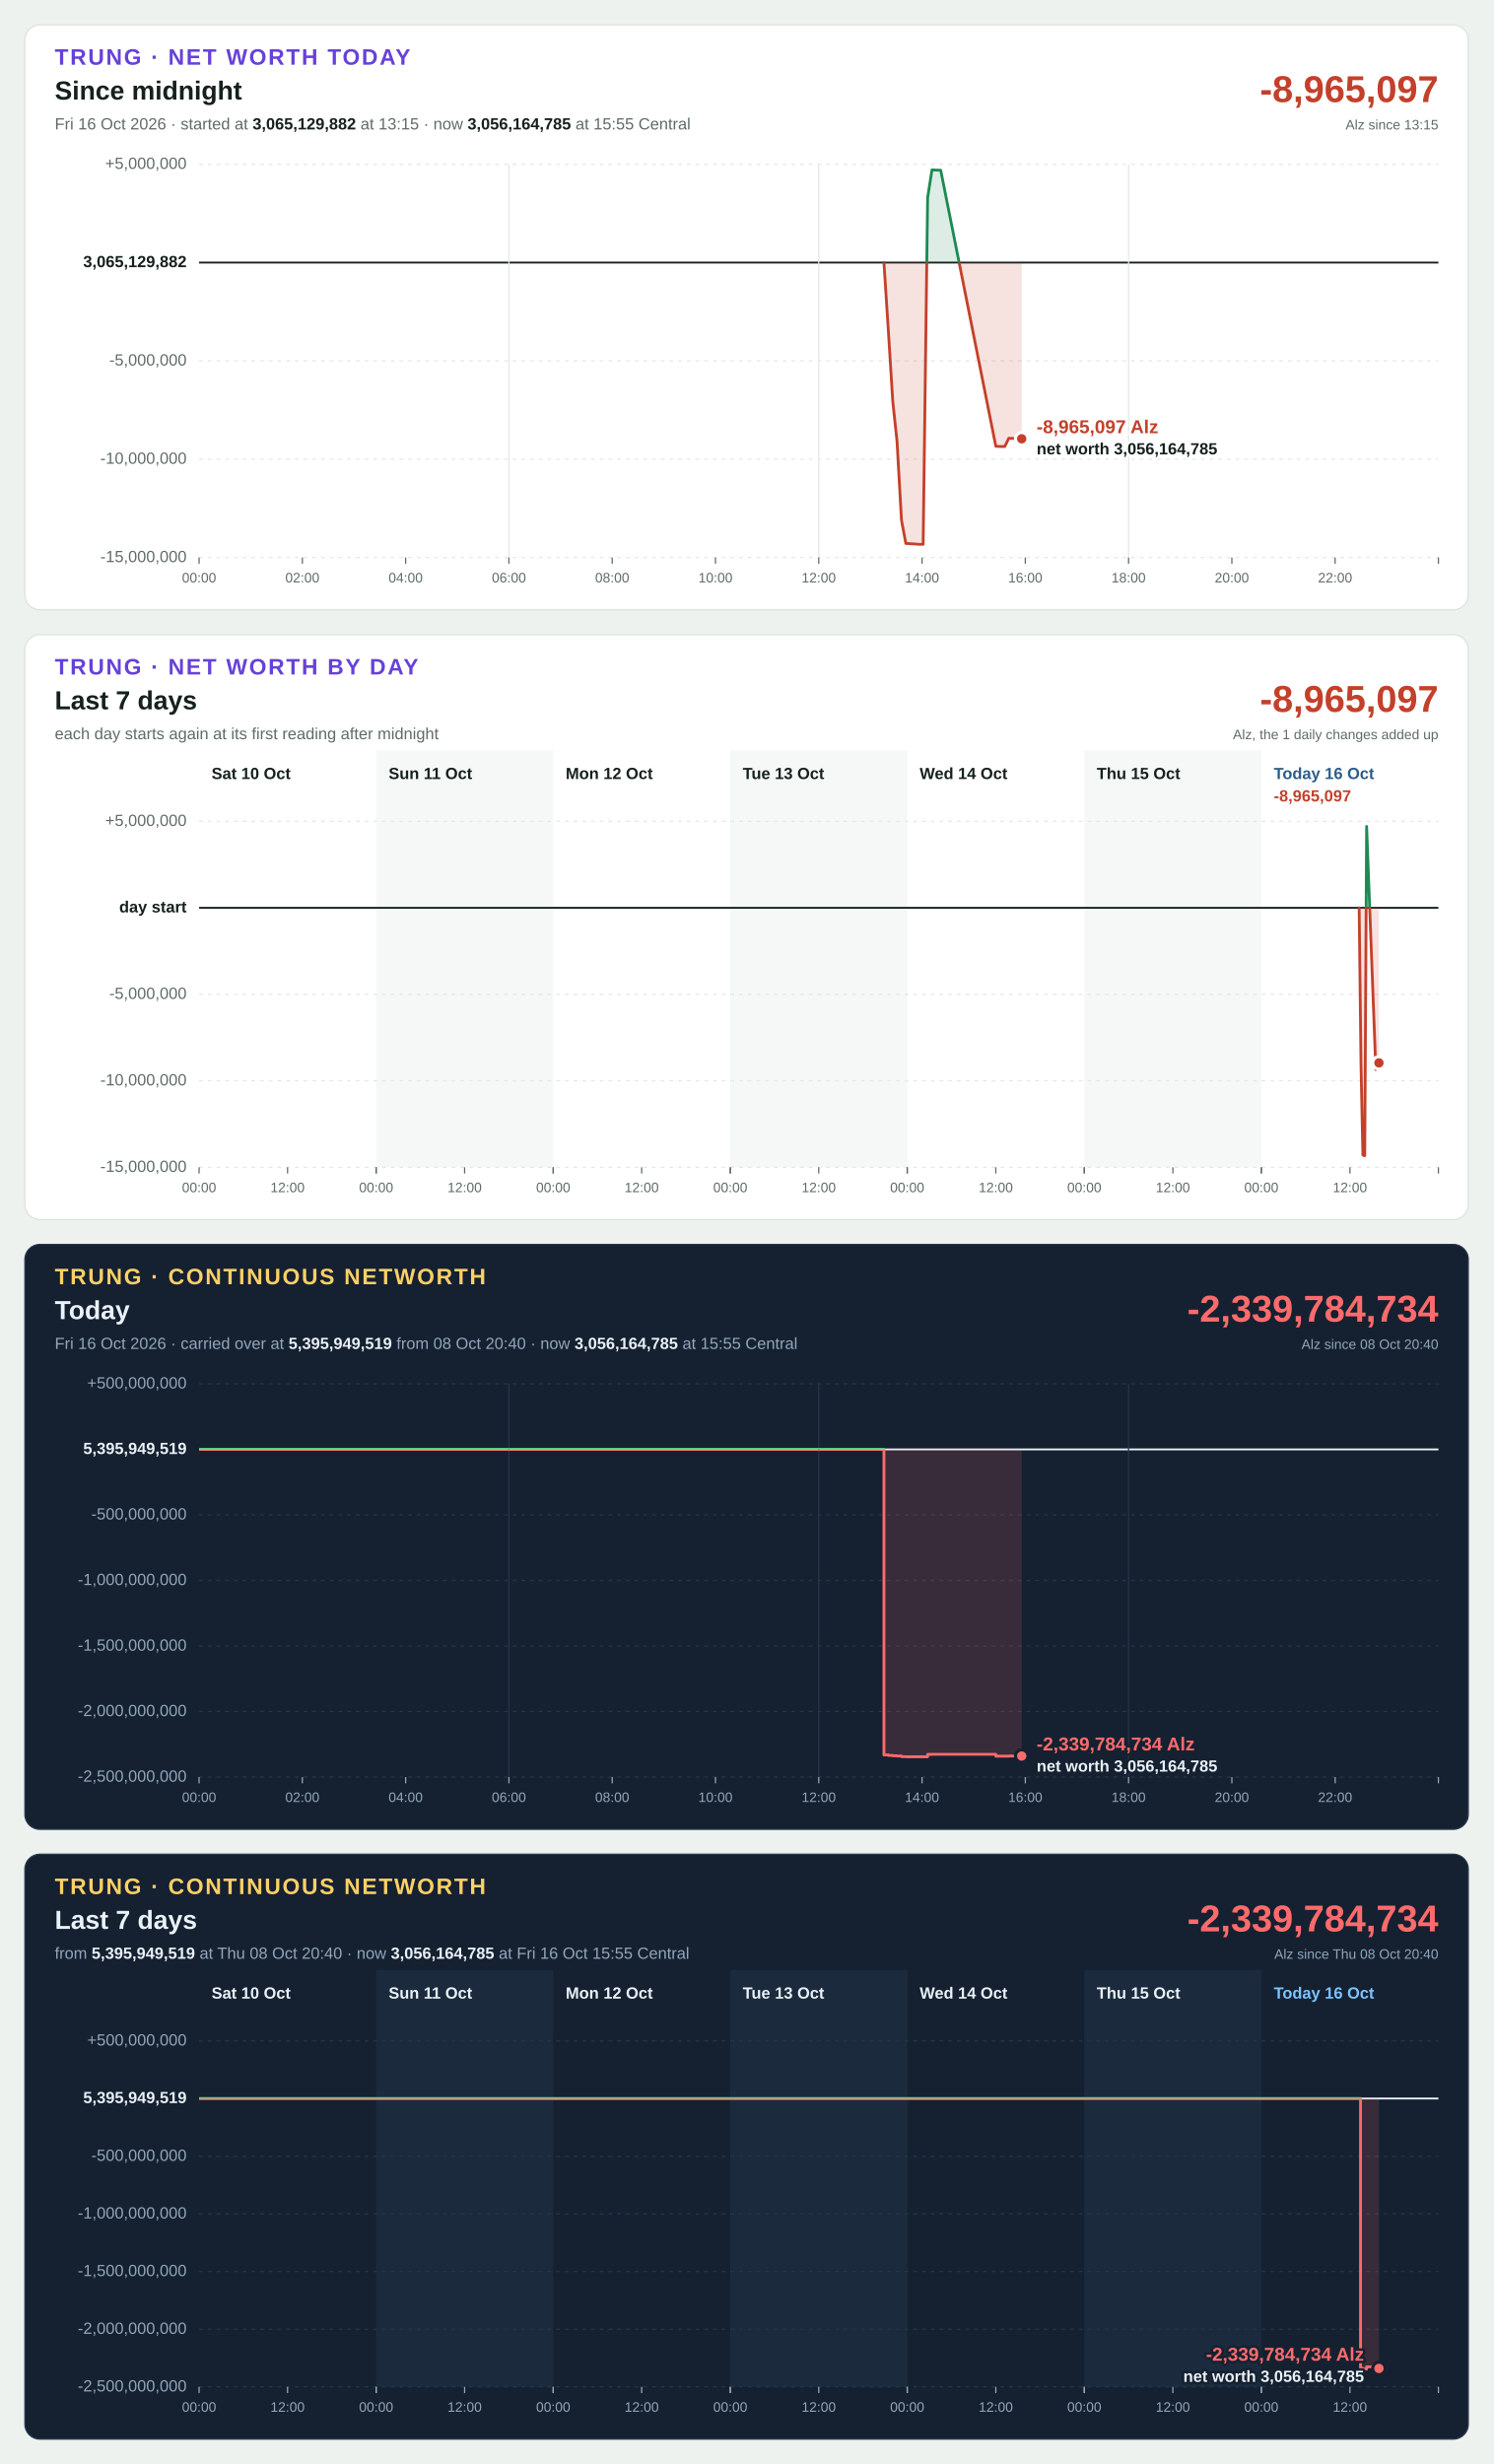
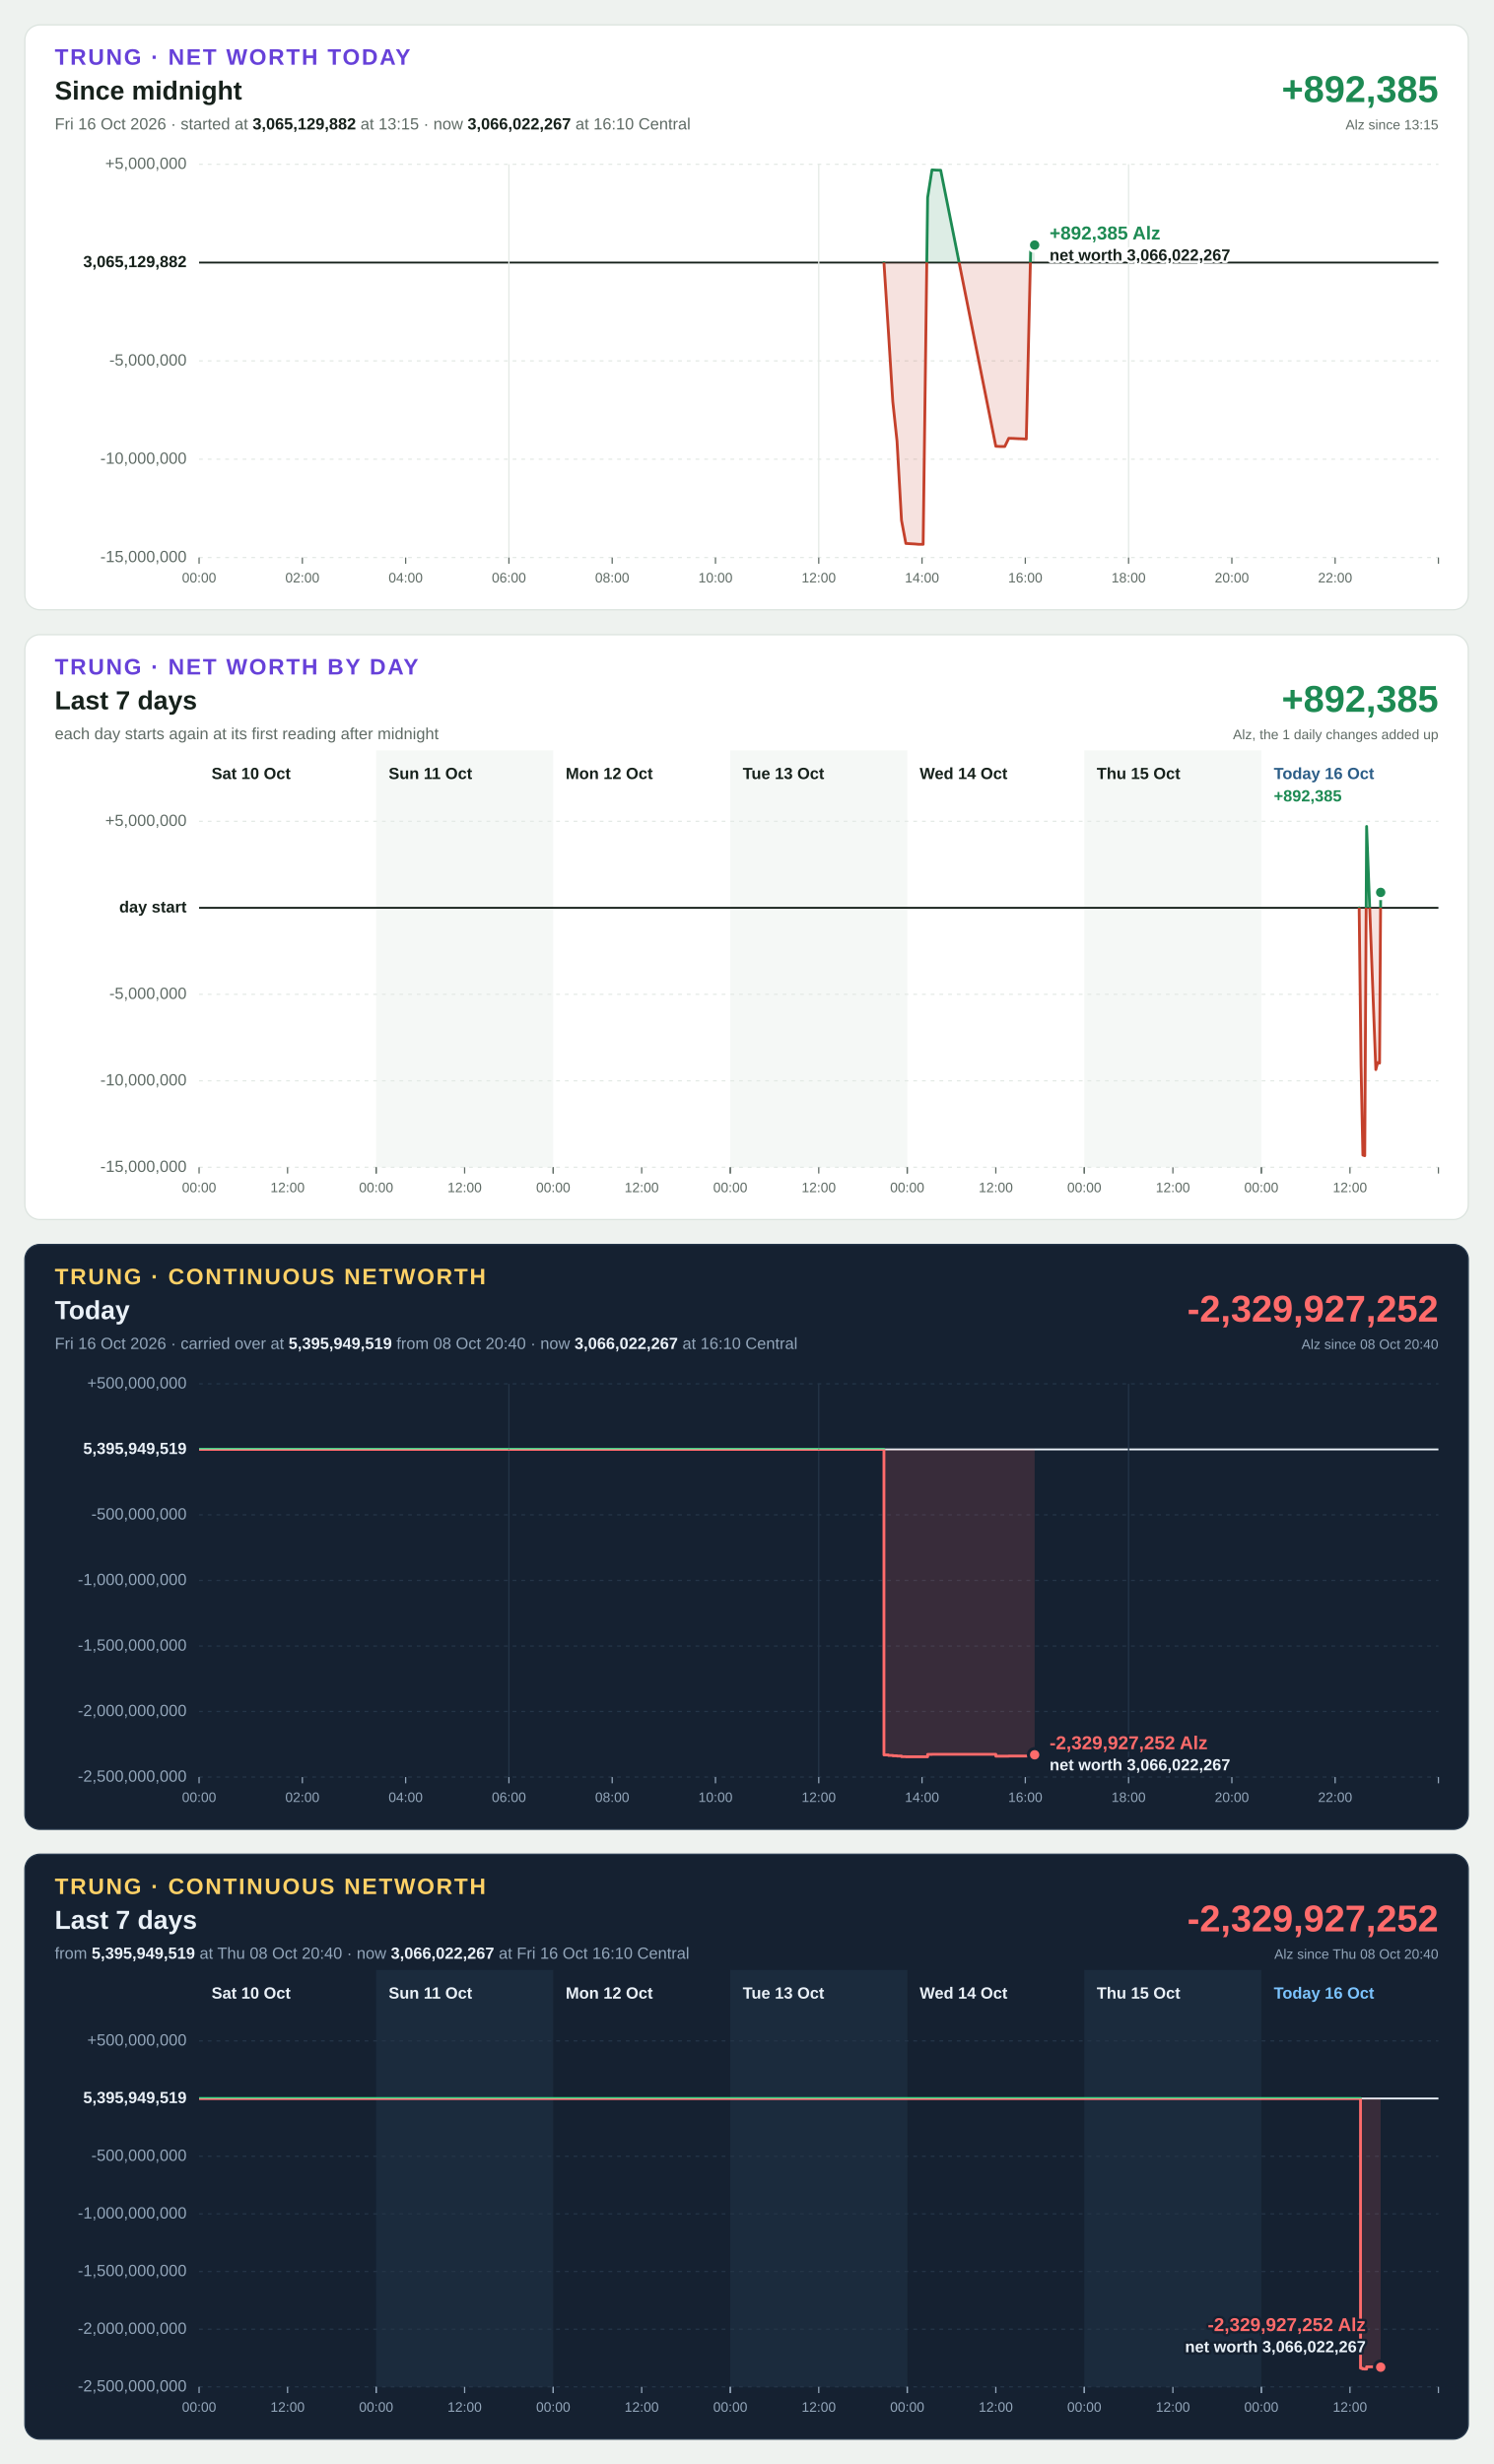
<svg xmlns="http://www.w3.org/2000/svg" width="1200" height="1980" viewBox="0 0 1200 1980" font-family="Segoe UI, Helvetica Neue, Arial, sans-serif" font-size="13" style="font-variant-numeric: tabular-nums">
  <rect width="1200" height="1980" fill="#eef2ef" />
  <g transform="translate(20,20)">
    <rect width="1160" height="470" rx="12" fill="#ffffff" stroke="#dbe3de" />
    <text x="24" y="32" font-size="18" font-weight="700" letter-spacing="1.4" fill="#6741d9">TRUNG · NET WORTH TODAY</text>
    <text x="24" y="60" font-size="21" font-weight="700" fill="#16211b">Since midnight</text>
-     <text x="24" y="84" fill="#5f6b65">Fri 16 Oct 2026 · started at <tspan font-weight="700" fill="#16211b">3,065,129,882</tspan> at 13:15 · now <tspan font-weight="700" fill="#16211b">3,056,164,785</tspan> at 15:55 Central</text>
-     <text x="1136" y="62" font-size="30" font-weight="700" text-anchor="end" fill="#c4402b">-8,965,097</text>
+     <text x="24" y="84" fill="#5f6b65">Fri 16 Oct 2026 · started at <tspan font-weight="700" fill="#16211b">3,065,129,882</tspan> at 13:15 · now <tspan font-weight="700" fill="#16211b">3,066,022,267</tspan> at 16:10 Central</text>
+     <text x="1136" y="62" font-size="30" font-weight="700" text-anchor="end" fill="#1d8a53">+892,385</text>
    <text x="1136" y="84" font-size="11" text-anchor="end" fill="#5f6b65">Alz since 13:15</text>
    <line x1="140" x2="1136" y1="428.0" y2="428.0" stroke="#e3e9e5" stroke-width="1" stroke-dasharray="3 4" />
    <text x="130" y="428.0" text-anchor="end" dominant-baseline="middle" font-weight="400" fill="#5f6b65">-15,000,000</text>
    <line x1="140" x2="1136" y1="349.0" y2="349.0" stroke="#e3e9e5" stroke-width="1" stroke-dasharray="3 4" />
    <text x="130" y="349.0" text-anchor="end" dominant-baseline="middle" font-weight="400" fill="#5f6b65">-10,000,000</text>
    <line x1="140" x2="1136" y1="270.0" y2="270.0" stroke="#e3e9e5" stroke-width="1" stroke-dasharray="3 4" />
    <text x="130" y="270.0" text-anchor="end" dominant-baseline="middle" font-weight="400" fill="#5f6b65">-5,000,000</text>
    <line x1="140" x2="1136" y1="191.0" y2="191.0" stroke="#16211b" stroke-width="1.5" />
    <text x="130" y="191.0" text-anchor="end" dominant-baseline="middle" font-weight="700" fill="#16211b">3,065,129,882</text>
    <line x1="140" x2="1136" y1="112.0" y2="112.0" stroke="#e3e9e5" stroke-width="1" stroke-dasharray="3 4" />
    <text x="130" y="112.0" text-anchor="end" dominant-baseline="middle" font-weight="400" fill="#5f6b65">+5,000,000</text>
    <line x1="140.0" x2="140.0" y1="428" y2="433" stroke="#5f6b65" stroke-width="1" />
    <text x="140.0" y="448" font-size="11" text-anchor="middle" fill="#5f6b65">00:00</text>
    <line x1="223.0" x2="223.0" y1="428" y2="433" stroke="#5f6b65" stroke-width="1" />
    <text x="223.0" y="448" font-size="11" text-anchor="middle" fill="#5f6b65">02:00</text>
    <line x1="306.0" x2="306.0" y1="428" y2="433" stroke="#5f6b65" stroke-width="1" />
    <text x="306.0" y="448" font-size="11" text-anchor="middle" fill="#5f6b65">04:00</text>
    <line x1="389.0" x2="389.0" y1="112" y2="428" stroke="#e3e9e5" stroke-width="1" />
    <line x1="389.0" x2="389.0" y1="428" y2="433" stroke="#5f6b65" stroke-width="1" />
    <text x="389.0" y="448" font-size="11" text-anchor="middle" fill="#5f6b65">06:00</text>
    <line x1="472.0" x2="472.0" y1="428" y2="433" stroke="#5f6b65" stroke-width="1" />
    <text x="472.0" y="448" font-size="11" text-anchor="middle" fill="#5f6b65">08:00</text>
    <line x1="555.0" x2="555.0" y1="428" y2="433" stroke="#5f6b65" stroke-width="1" />
    <text x="555.0" y="448" font-size="11" text-anchor="middle" fill="#5f6b65">10:00</text>
    <line x1="638.0" x2="638.0" y1="112" y2="428" stroke="#e3e9e5" stroke-width="1" />
    <line x1="638.0" x2="638.0" y1="428" y2="433" stroke="#5f6b65" stroke-width="1" />
    <text x="638.0" y="448" font-size="11" text-anchor="middle" fill="#5f6b65">12:00</text>
    <line x1="721.0" x2="721.0" y1="428" y2="433" stroke="#5f6b65" stroke-width="1" />
    <text x="721.0" y="448" font-size="11" text-anchor="middle" fill="#5f6b65">14:00</text>
    <line x1="804.0" x2="804.0" y1="428" y2="433" stroke="#5f6b65" stroke-width="1" />
    <text x="804.0" y="448" font-size="11" text-anchor="middle" fill="#5f6b65">16:00</text>
    <line x1="887.0" x2="887.0" y1="112" y2="428" stroke="#e3e9e5" stroke-width="1" />
    <line x1="887.0" x2="887.0" y1="428" y2="433" stroke="#5f6b65" stroke-width="1" />
    <text x="887.0" y="448" font-size="11" text-anchor="middle" fill="#5f6b65">18:00</text>
    <line x1="970.0" x2="970.0" y1="428" y2="433" stroke="#5f6b65" stroke-width="1" />
    <text x="970.0" y="448" font-size="11" text-anchor="middle" fill="#5f6b65">20:00</text>
    <line x1="1053.0" x2="1053.0" y1="428" y2="433" stroke="#5f6b65" stroke-width="1" />
    <text x="1053.0" y="448" font-size="11" text-anchor="middle" fill="#5f6b65">22:00</text>
    <line x1="1136.0" x2="1136.0" y1="428" y2="433" stroke="#5f6b65" stroke-width="1" />
    <defs>
-       <path id="shape-today" d="M690.4 191.0L690.4 191.0L694.0 246.8L697.5 302.7L700.9 334.5L704.5 398.1L708.0 416.7L711.4 416.9L715.0 417.1L718.5 417.4L721.9 417.4L725.5 138.8L729.0 116.5L732.4 116.7L736.0 116.8L780.3 338.6L783.9 338.8L787.5 338.8L790.7 332.2L794.4 332.3L798.0 332.5L801.1 332.6L801.1 191.0Z" />
-       <path id="line-today" d="M690.4 191.0L694.0 246.8L697.5 302.7L700.9 334.5L704.5 398.1L708.0 416.7L711.4 416.9L715.0 417.1L718.5 417.4L721.9 417.4L725.5 138.8L729.0 116.5L732.4 116.7L736.0 116.8L780.3 338.6L783.9 338.8L787.5 338.8L790.7 332.2L794.4 332.3L798.0 332.5L801.1 332.6" />
+       <path id="shape-today" d="M690.4 191.0L690.4 191.0L694.0 246.8L697.5 302.7L700.9 334.5L704.5 398.1L708.0 416.7L711.4 416.9L715.0 417.1L718.5 417.4L721.9 417.4L725.5 138.8L729.0 116.5L732.4 116.7L736.0 116.8L780.3 338.6L783.9 338.8L787.5 338.8L790.7 332.2L794.4 332.3L798.0 332.5L801.1 332.6L804.8 332.8L808.4 176.7L811.5 176.9L811.5 191.0Z" />
+       <path id="line-today" d="M690.4 191.0L694.0 246.8L697.5 302.7L700.9 334.5L704.5 398.1L708.0 416.7L711.4 416.9L715.0 417.1L718.5 417.4L721.9 417.4L725.5 138.8L729.0 116.5L732.4 116.7L736.0 116.8L780.3 338.6L783.9 338.8L787.5 338.8L790.7 332.2L794.4 332.3L798.0 332.5L801.1 332.6L804.8 332.8L808.4 176.7L811.5 176.9" />
      <clipPath id="up-today">
        <rect x="140" y="112" width="996" height="79.0" />
      </clipPath>
      <clipPath id="down-today">
        <rect x="140" y="191.0" width="996" height="237.0" />
      </clipPath>
    </defs>
    <use href="#shape-today" fill="#1d8a53" fill-opacity="0.15" clip-path="url(#up-today)" />
    <use href="#line-today" fill="none" stroke="#1d8a53" stroke-width="2.25" stroke-linejoin="round" stroke-linecap="round" clip-path="url(#up-today)" />
    <use href="#shape-today" fill="#c4402b" fill-opacity="0.15" clip-path="url(#down-today)" />
    <use href="#line-today" fill="none" stroke="#c4402b" stroke-width="2.25" stroke-linejoin="round" stroke-linecap="round" clip-path="url(#down-today)" />
-     <circle cx="801.1" cy="332.6" r="5" fill="#c4402b" stroke="#ffffff" stroke-width="2.5" />
-     <text x="813.1" y="328.1" text-anchor="start" font-size="15" font-weight="700" fill="#c4402b" stroke="#ffffff" stroke-width="4" stroke-linejoin="round" paint-order="stroke">-8,965,097 Alz</text>
-     <text x="813.1" y="345.1" text-anchor="start" font-size="13" font-weight="600" fill="#16211b" stroke="#ffffff" stroke-width="4" stroke-linejoin="round" paint-order="stroke">net worth 3,056,164,785</text>
+     <circle cx="811.5" cy="176.9" r="5" fill="#1d8a53" stroke="#ffffff" stroke-width="2.5" />
+     <text x="823.5" y="172.4" text-anchor="start" font-size="15" font-weight="700" fill="#1d8a53" stroke="#ffffff" stroke-width="4" stroke-linejoin="round" paint-order="stroke">+892,385 Alz</text>
+     <text x="823.5" y="189.4" text-anchor="start" font-size="13" font-weight="600" fill="#16211b" stroke="#ffffff" stroke-width="4" stroke-linejoin="round" paint-order="stroke">net worth 3,066,022,267</text>
  </g>
  <g transform="translate(20,510)">
    <rect width="1160" height="470" rx="12" fill="#ffffff" stroke="#dbe3de" />
    <text x="24" y="32" font-size="18" font-weight="700" letter-spacing="1.4" fill="#6741d9">TRUNG · NET WORTH BY DAY</text>
    <text x="24" y="60" font-size="21" font-weight="700" fill="#16211b">Last 7 days</text>
    <text x="24" y="84" fill="#5f6b65">each day starts again at its first reading after midnight</text>
-     <text x="1136" y="62" font-size="30" font-weight="700" text-anchor="end" fill="#c4402b">-8,965,097</text>
+     <text x="1136" y="62" font-size="30" font-weight="700" text-anchor="end" fill="#1d8a53">+892,385</text>
    <text x="1136" y="84" font-size="11" text-anchor="end" fill="#5f6b65">Alz, the 1 daily changes added up</text>
    <rect x="282.3" y="93" width="142.3" height="335" fill="#f5f8f6" />
    <rect x="566.9" y="93" width="142.3" height="335" fill="#f5f8f6" />
    <rect x="851.4" y="93" width="142.3" height="335" fill="#f5f8f6" />
    <line x1="140" x2="1136" y1="428.0" y2="428.0" stroke="#e3e9e5" stroke-width="1" stroke-dasharray="3 4" />
    <text x="130" y="428.0" text-anchor="end" dominant-baseline="middle" font-weight="400" fill="#5f6b65">-15,000,000</text>
    <line x1="140" x2="1136" y1="358.5" y2="358.5" stroke="#e3e9e5" stroke-width="1" stroke-dasharray="3 4" />
    <text x="130" y="358.5" text-anchor="end" dominant-baseline="middle" font-weight="400" fill="#5f6b65">-10,000,000</text>
    <line x1="140" x2="1136" y1="289.0" y2="289.0" stroke="#e3e9e5" stroke-width="1" stroke-dasharray="3 4" />
    <text x="130" y="289.0" text-anchor="end" dominant-baseline="middle" font-weight="400" fill="#5f6b65">-5,000,000</text>
    <line x1="140" x2="1136" y1="219.5" y2="219.5" stroke="#16211b" stroke-width="1.5" />
    <text x="130" y="219.5" text-anchor="end" dominant-baseline="middle" font-weight="700" fill="#16211b">day start</text>
    <line x1="140" x2="1136" y1="150.0" y2="150.0" stroke="#e3e9e5" stroke-width="1" stroke-dasharray="3 4" />
    <text x="130" y="150.0" text-anchor="end" dominant-baseline="middle" font-weight="400" fill="#5f6b65">+5,000,000</text>
    <text x="150.0" y="116" font-weight="700" fill="#16211b">Sat 10 Oct</text>
    <line x1="140.0" x2="140.0" y1="428" y2="433" stroke="#5f6b65" stroke-width="1" />
    <text x="140.0" y="448" font-size="11" text-anchor="middle" fill="#5f6b65">00:00</text>
    <line x1="211.1" x2="211.1" y1="428" y2="433" stroke="#5f6b65" stroke-width="1" />
    <text x="211.1" y="448" font-size="11" text-anchor="middle" fill="#5f6b65">12:00</text>
    <line x1="282.3" x2="282.3" y1="428" y2="433" stroke="#5f6b65" stroke-width="1" />
    <text x="292.3" y="116" font-weight="700" fill="#16211b">Sun 11 Oct</text>
    <line x1="282.3" x2="282.3" y1="428" y2="433" stroke="#5f6b65" stroke-width="1" />
    <text x="282.3" y="448" font-size="11" text-anchor="middle" fill="#5f6b65">00:00</text>
    <line x1="353.4" x2="353.4" y1="428" y2="433" stroke="#5f6b65" stroke-width="1" />
    <text x="353.4" y="448" font-size="11" text-anchor="middle" fill="#5f6b65">12:00</text>
    <line x1="424.6" x2="424.6" y1="428" y2="433" stroke="#5f6b65" stroke-width="1" />
    <text x="434.6" y="116" font-weight="700" fill="#16211b">Mon 12 Oct</text>
    <line x1="424.6" x2="424.6" y1="428" y2="433" stroke="#5f6b65" stroke-width="1" />
    <text x="424.6" y="448" font-size="11" text-anchor="middle" fill="#5f6b65">00:00</text>
    <line x1="495.7" x2="495.7" y1="428" y2="433" stroke="#5f6b65" stroke-width="1" />
    <text x="495.7" y="448" font-size="11" text-anchor="middle" fill="#5f6b65">12:00</text>
    <line x1="566.9" x2="566.9" y1="428" y2="433" stroke="#5f6b65" stroke-width="1" />
    <text x="576.9" y="116" font-weight="700" fill="#16211b">Tue 13 Oct</text>
    <line x1="566.9" x2="566.9" y1="428" y2="433" stroke="#5f6b65" stroke-width="1" />
    <text x="566.9" y="448" font-size="11" text-anchor="middle" fill="#5f6b65">00:00</text>
    <line x1="638.0" x2="638.0" y1="428" y2="433" stroke="#5f6b65" stroke-width="1" />
    <text x="638.0" y="448" font-size="11" text-anchor="middle" fill="#5f6b65">12:00</text>
    <line x1="709.1" x2="709.1" y1="428" y2="433" stroke="#5f6b65" stroke-width="1" />
    <text x="719.1" y="116" font-weight="700" fill="#16211b">Wed 14 Oct</text>
    <line x1="709.1" x2="709.1" y1="428" y2="433" stroke="#5f6b65" stroke-width="1" />
    <text x="709.1" y="448" font-size="11" text-anchor="middle" fill="#5f6b65">00:00</text>
    <line x1="780.3" x2="780.3" y1="428" y2="433" stroke="#5f6b65" stroke-width="1" />
    <text x="780.3" y="448" font-size="11" text-anchor="middle" fill="#5f6b65">12:00</text>
    <line x1="851.4" x2="851.4" y1="428" y2="433" stroke="#5f6b65" stroke-width="1" />
    <text x="861.4" y="116" font-weight="700" fill="#16211b">Thu 15 Oct</text>
    <line x1="851.4" x2="851.4" y1="428" y2="433" stroke="#5f6b65" stroke-width="1" />
    <text x="851.4" y="448" font-size="11" text-anchor="middle" fill="#5f6b65">00:00</text>
    <line x1="922.6" x2="922.6" y1="428" y2="433" stroke="#5f6b65" stroke-width="1" />
    <text x="922.6" y="448" font-size="11" text-anchor="middle" fill="#5f6b65">12:00</text>
    <line x1="993.7" x2="993.7" y1="428" y2="433" stroke="#5f6b65" stroke-width="1" />
    <text x="1003.7" y="116" font-weight="700" fill="#2b5d87">Today 16 Oct</text>
    <line x1="993.7" x2="993.7" y1="428" y2="433" stroke="#5f6b65" stroke-width="1" />
    <text x="993.7" y="448" font-size="11" text-anchor="middle" fill="#5f6b65">00:00</text>
    <line x1="1064.9" x2="1064.9" y1="428" y2="433" stroke="#5f6b65" stroke-width="1" />
    <text x="1064.9" y="448" font-size="11" text-anchor="middle" fill="#5f6b65">12:00</text>
    <line x1="1136.0" x2="1136.0" y1="428" y2="433" stroke="#5f6b65" stroke-width="1" />
-     <text x="1003.7" y="134" font-weight="700" fill="#c4402b">-8,965,097</text>
-     <defs>
-       <path id="shape-day6" d="M1072.3 219.5L1072.3 219.5L1073.8 345.7L1075.3 418.2L1076.8 418.7L1078.3 154.1L1085.7 349.5L1087.2 343.8L1088.2 344.1L1088.2 219.5Z" />
-       <path id="line-day6" d="M1072.3 219.5L1073.8 345.7L1075.3 418.2L1076.8 418.7L1078.3 154.1L1085.7 349.5L1087.2 343.8L1088.2 344.1" />
+     <text x="1003.7" y="134" font-weight="700" fill="#1d8a53">+892,385</text>
+     <defs>
+       <path id="shape-day6" d="M1072.3 219.5L1072.3 219.5L1073.8 345.7L1075.3 418.2L1076.8 418.7L1078.3 154.1L1085.7 349.5L1087.2 343.8L1088.7 344.3L1089.6 207.1L1089.6 219.5Z" />
+       <path id="line-day6" d="M1072.3 219.5L1073.8 345.7L1075.3 418.2L1076.8 418.7L1078.3 154.1L1085.7 349.5L1087.2 343.8L1088.7 344.3L1089.6 207.1" />
      <clipPath id="up-day6">
        <rect x="140" y="150" width="996" height="69.5" />
      </clipPath>
      <clipPath id="down-day6">
        <rect x="140" y="219.5" width="996" height="208.5" />
      </clipPath>
    </defs>
    <use href="#shape-day6" fill="#1d8a53" fill-opacity="0.15" clip-path="url(#up-day6)" />
    <use href="#line-day6" fill="none" stroke="#1d8a53" stroke-width="2.25" stroke-linejoin="round" stroke-linecap="round" clip-path="url(#up-day6)" />
    <use href="#shape-day6" fill="#c4402b" fill-opacity="0.15" clip-path="url(#down-day6)" />
    <use href="#line-day6" fill="none" stroke="#c4402b" stroke-width="2.25" stroke-linejoin="round" stroke-linecap="round" clip-path="url(#down-day6)" />
-     <circle cx="1088.2" cy="344.1" r="5" fill="#c4402b" stroke="#ffffff" stroke-width="2.5" />
+     <circle cx="1089.6" cy="207.1" r="5" fill="#1d8a53" stroke="#ffffff" stroke-width="2.5" />
  </g>
  <g transform="translate(20,1000)">
    <rect width="1160" height="470" rx="12" fill="#152131" stroke="#24364a" />
    <text x="24" y="32" font-size="18" font-weight="700" letter-spacing="1.4" fill="#ffd166">TRUNG · CONTINUOUS NETWORTH</text>
    <text x="24" y="60" font-size="21" font-weight="700" fill="#eaf1f8">Today</text>
-     <text x="24" y="84" fill="#93a6ba">Fri 16 Oct 2026 · carried over at <tspan font-weight="700" fill="#eaf1f8">5,395,949,519</tspan> from 08 Oct 20:40 · now <tspan font-weight="700" fill="#eaf1f8">3,056,164,785</tspan> at 15:55 Central</text>
-     <text x="1136" y="62" font-size="30" font-weight="700" text-anchor="end" fill="#ff6b6b">-2,339,784,734</text>
+     <text x="24" y="84" fill="#93a6ba">Fri 16 Oct 2026 · carried over at <tspan font-weight="700" fill="#eaf1f8">5,395,949,519</tspan> from 08 Oct 20:40 · now <tspan font-weight="700" fill="#eaf1f8">3,066,022,267</tspan> at 16:10 Central</text>
+     <text x="1136" y="62" font-size="30" font-weight="700" text-anchor="end" fill="#ff6b6b">-2,329,927,252</text>
    <text x="1136" y="84" font-size="11" text-anchor="end" fill="#93a6ba">Alz since 08 Oct 20:40</text>
    <line x1="140" x2="1136" y1="428.0" y2="428.0" stroke="#243548" stroke-width="1" stroke-dasharray="3 4" />
    <text x="130" y="428.0" text-anchor="end" dominant-baseline="middle" font-weight="400" fill="#93a6ba">-2,500,000,000</text>
    <line x1="140" x2="1136" y1="375.3" y2="375.3" stroke="#243548" stroke-width="1" stroke-dasharray="3 4" />
    <text x="130" y="375.3" text-anchor="end" dominant-baseline="middle" font-weight="400" fill="#93a6ba">-2,000,000,000</text>
    <line x1="140" x2="1136" y1="322.7" y2="322.7" stroke="#243548" stroke-width="1" stroke-dasharray="3 4" />
    <text x="130" y="322.7" text-anchor="end" dominant-baseline="middle" font-weight="400" fill="#93a6ba">-1,500,000,000</text>
    <line x1="140" x2="1136" y1="270.0" y2="270.0" stroke="#243548" stroke-width="1" stroke-dasharray="3 4" />
    <text x="130" y="270.0" text-anchor="end" dominant-baseline="middle" font-weight="400" fill="#93a6ba">-1,000,000,000</text>
    <line x1="140" x2="1136" y1="217.3" y2="217.3" stroke="#243548" stroke-width="1" stroke-dasharray="3 4" />
    <text x="130" y="217.3" text-anchor="end" dominant-baseline="middle" font-weight="400" fill="#93a6ba">-500,000,000</text>
    <line x1="140" x2="1136" y1="164.7" y2="164.7" stroke="#eaf1f8" stroke-width="1.5" />
    <text x="130" y="164.7" text-anchor="end" dominant-baseline="middle" font-weight="700" fill="#eaf1f8">5,395,949,519</text>
    <line x1="140" x2="1136" y1="112.0" y2="112.0" stroke="#243548" stroke-width="1" stroke-dasharray="3 4" />
    <text x="130" y="112.0" text-anchor="end" dominant-baseline="middle" font-weight="400" fill="#93a6ba">+500,000,000</text>
    <line x1="140.0" x2="140.0" y1="428" y2="433" stroke="#93a6ba" stroke-width="1" />
    <text x="140.0" y="448" font-size="11" text-anchor="middle" fill="#93a6ba">00:00</text>
    <line x1="223.0" x2="223.0" y1="428" y2="433" stroke="#93a6ba" stroke-width="1" />
    <text x="223.0" y="448" font-size="11" text-anchor="middle" fill="#93a6ba">02:00</text>
    <line x1="306.0" x2="306.0" y1="428" y2="433" stroke="#93a6ba" stroke-width="1" />
    <text x="306.0" y="448" font-size="11" text-anchor="middle" fill="#93a6ba">04:00</text>
    <line x1="389.0" x2="389.0" y1="112" y2="428" stroke="#243548" stroke-width="1" />
    <line x1="389.0" x2="389.0" y1="428" y2="433" stroke="#93a6ba" stroke-width="1" />
    <text x="389.0" y="448" font-size="11" text-anchor="middle" fill="#93a6ba">06:00</text>
    <line x1="472.0" x2="472.0" y1="428" y2="433" stroke="#93a6ba" stroke-width="1" />
    <text x="472.0" y="448" font-size="11" text-anchor="middle" fill="#93a6ba">08:00</text>
    <line x1="555.0" x2="555.0" y1="428" y2="433" stroke="#93a6ba" stroke-width="1" />
    <text x="555.0" y="448" font-size="11" text-anchor="middle" fill="#93a6ba">10:00</text>
    <line x1="638.0" x2="638.0" y1="112" y2="428" stroke="#243548" stroke-width="1" />
    <line x1="638.0" x2="638.0" y1="428" y2="433" stroke="#93a6ba" stroke-width="1" />
    <text x="638.0" y="448" font-size="11" text-anchor="middle" fill="#93a6ba">12:00</text>
    <line x1="721.0" x2="721.0" y1="428" y2="433" stroke="#93a6ba" stroke-width="1" />
    <text x="721.0" y="448" font-size="11" text-anchor="middle" fill="#93a6ba">14:00</text>
    <line x1="804.0" x2="804.0" y1="428" y2="433" stroke="#93a6ba" stroke-width="1" />
    <text x="804.0" y="448" font-size="11" text-anchor="middle" fill="#93a6ba">16:00</text>
    <line x1="887.0" x2="887.0" y1="112" y2="428" stroke="#243548" stroke-width="1" />
    <line x1="887.0" x2="887.0" y1="428" y2="433" stroke="#93a6ba" stroke-width="1" />
    <text x="887.0" y="448" font-size="11" text-anchor="middle" fill="#93a6ba">18:00</text>
    <line x1="970.0" x2="970.0" y1="428" y2="433" stroke="#93a6ba" stroke-width="1" />
    <text x="970.0" y="448" font-size="11" text-anchor="middle" fill="#93a6ba">20:00</text>
    <line x1="1053.0" x2="1053.0" y1="428" y2="433" stroke="#93a6ba" stroke-width="1" />
    <text x="1053.0" y="448" font-size="11" text-anchor="middle" fill="#93a6ba">22:00</text>
    <line x1="1136.0" x2="1136.0" y1="428" y2="433" stroke="#93a6ba" stroke-width="1" />
    <defs>
-       <path id="shape-flow-today" d="M140.0 164.7L140.0 164.7L690.4 164.7L690.4 410.2L694.0 410.2L694.0 410.6L697.5 410.6L697.5 410.9L700.9 410.9L700.9 411.1L704.5 411.1L704.5 411.6L708.0 411.6L708.0 411.7L711.4 411.7L711.4 411.7L715.0 411.7L715.0 411.7L718.5 411.7L718.5 411.7L725.5 411.7L725.5 409.8L729.0 409.8L729.0 409.7L732.4 409.7L732.4 409.7L736.0 409.7L736.0 409.7L780.3 409.7L780.3 411.2L783.9 411.2L783.9 411.2L790.7 411.2L790.7 411.1L794.4 411.1L794.4 411.1L798.0 411.1L798.0 411.1L801.1 411.1L801.1 411.1L801.1 164.7Z" />
-       <path id="line-flow-today" d="M140.0 164.7L690.4 164.7L690.4 410.2L694.0 410.2L694.0 410.6L697.5 410.6L697.5 410.9L700.9 410.9L700.9 411.1L704.5 411.1L704.5 411.6L708.0 411.6L708.0 411.7L711.4 411.7L711.4 411.7L715.0 411.7L715.0 411.7L718.5 411.7L718.5 411.7L725.5 411.7L725.5 409.8L729.0 409.8L729.0 409.7L732.4 409.7L732.4 409.7L736.0 409.7L736.0 409.7L780.3 409.7L780.3 411.2L783.9 411.2L783.9 411.2L790.7 411.2L790.7 411.1L794.4 411.1L794.4 411.1L798.0 411.1L798.0 411.1L801.1 411.1L801.1 411.1" />
+       <path id="shape-flow-today" d="M140.0 164.7L140.0 164.7L690.4 164.7L690.4 410.2L694.0 410.2L694.0 410.6L697.5 410.6L697.5 410.9L700.9 410.9L700.9 411.1L704.5 411.1L704.5 411.6L708.0 411.6L708.0 411.7L711.4 411.7L711.4 411.7L715.0 411.7L715.0 411.7L718.5 411.7L718.5 411.7L725.5 411.7L725.5 409.8L729.0 409.8L729.0 409.7L732.4 409.7L732.4 409.7L736.0 409.7L736.0 409.7L780.3 409.7L780.3 411.2L783.9 411.2L783.9 411.2L790.7 411.2L790.7 411.1L794.4 411.1L794.4 411.1L798.0 411.1L798.0 411.1L801.1 411.1L801.1 411.1L804.8 411.1L804.8 411.1L808.4 411.1L808.4 410.1L811.5 410.1L811.5 410.1L811.5 164.7Z" />
+       <path id="line-flow-today" d="M140.0 164.7L690.4 164.7L690.4 410.2L694.0 410.2L694.0 410.6L697.5 410.6L697.5 410.9L700.9 410.9L700.9 411.1L704.5 411.1L704.5 411.6L708.0 411.6L708.0 411.7L711.4 411.7L711.4 411.7L715.0 411.7L715.0 411.7L718.5 411.7L718.5 411.7L725.5 411.7L725.5 409.8L729.0 409.8L729.0 409.7L732.4 409.7L732.4 409.7L736.0 409.7L736.0 409.7L780.3 409.7L780.3 411.2L783.9 411.2L783.9 411.2L790.7 411.2L790.7 411.1L794.4 411.1L794.4 411.1L798.0 411.1L798.0 411.1L801.1 411.1L801.1 411.1L804.8 411.1L804.8 411.1L808.4 411.1L808.4 410.1L811.5 410.1L811.5 410.1" />
      <clipPath id="up-flow-today">
        <rect x="140" y="112" width="996" height="52.7" />
      </clipPath>
      <clipPath id="down-flow-today">
        <rect x="140" y="164.7" width="996" height="263.3" />
      </clipPath>
    </defs>
    <use href="#shape-flow-today" fill="#3ddc84" fill-opacity="0.15" clip-path="url(#up-flow-today)" />
    <use href="#line-flow-today" fill="none" stroke="#3ddc84" stroke-width="2.25" stroke-linejoin="round" stroke-linecap="round" clip-path="url(#up-flow-today)" />
    <use href="#shape-flow-today" fill="#ff6b6b" fill-opacity="0.15" clip-path="url(#down-flow-today)" />
    <use href="#line-flow-today" fill="none" stroke="#ff6b6b" stroke-width="2.25" stroke-linejoin="round" stroke-linecap="round" clip-path="url(#down-flow-today)" />
-     <circle cx="801.1" cy="411.1" r="5" fill="#ff6b6b" stroke="#152131" stroke-width="2.5" />
-     <text x="813.1" y="406.6" text-anchor="start" font-size="15" font-weight="700" fill="#ff6b6b" stroke="#152131" stroke-width="4" stroke-linejoin="round" paint-order="stroke">-2,339,784,734 Alz</text>
-     <text x="813.1" y="423.6" text-anchor="start" font-size="13" font-weight="600" fill="#eaf1f8" stroke="#152131" stroke-width="4" stroke-linejoin="round" paint-order="stroke">net worth 3,056,164,785</text>
+     <circle cx="811.5" cy="410.1" r="5" fill="#ff6b6b" stroke="#152131" stroke-width="2.5" />
+     <text x="823.5" y="405.6" text-anchor="start" font-size="15" font-weight="700" fill="#ff6b6b" stroke="#152131" stroke-width="4" stroke-linejoin="round" paint-order="stroke">-2,329,927,252 Alz</text>
+     <text x="823.5" y="422.6" text-anchor="start" font-size="13" font-weight="600" fill="#eaf1f8" stroke="#152131" stroke-width="4" stroke-linejoin="round" paint-order="stroke">net worth 3,066,022,267</text>
  </g>
  <g transform="translate(20,1490)">
    <rect width="1160" height="470" rx="12" fill="#152131" stroke="#24364a" />
    <text x="24" y="32" font-size="18" font-weight="700" letter-spacing="1.4" fill="#ffd166">TRUNG · CONTINUOUS NETWORTH</text>
    <text x="24" y="60" font-size="21" font-weight="700" fill="#eaf1f8">Last 7 days</text>
-     <text x="24" y="84" fill="#93a6ba">from <tspan font-weight="700" fill="#eaf1f8">5,395,949,519</tspan> at Thu 08 Oct 20:40 · now <tspan font-weight="700" fill="#eaf1f8">3,056,164,785</tspan> at Fri 16 Oct 15:55 Central</text>
-     <text x="1136" y="62" font-size="30" font-weight="700" text-anchor="end" fill="#ff6b6b">-2,339,784,734</text>
+     <text x="24" y="84" fill="#93a6ba">from <tspan font-weight="700" fill="#eaf1f8">5,395,949,519</tspan> at Thu 08 Oct 20:40 · now <tspan font-weight="700" fill="#eaf1f8">3,066,022,267</tspan> at Fri 16 Oct 16:10 Central</text>
+     <text x="1136" y="62" font-size="30" font-weight="700" text-anchor="end" fill="#ff6b6b">-2,329,927,252</text>
    <text x="1136" y="84" font-size="11" text-anchor="end" fill="#93a6ba">Alz since Thu 08 Oct 20:40</text>
    <rect x="282.3" y="93" width="142.3" height="335" fill="#1b2b3d" />
    <rect x="566.9" y="93" width="142.3" height="335" fill="#1b2b3d" />
    <rect x="851.4" y="93" width="142.3" height="335" fill="#1b2b3d" />
    <line x1="140" x2="1136" y1="428.0" y2="428.0" stroke="#243548" stroke-width="1" stroke-dasharray="3 4" />
    <text x="130" y="428.0" text-anchor="end" dominant-baseline="middle" font-weight="400" fill="#93a6ba">-2,500,000,000</text>
    <line x1="140" x2="1136" y1="381.7" y2="381.7" stroke="#243548" stroke-width="1" stroke-dasharray="3 4" />
    <text x="130" y="381.7" text-anchor="end" dominant-baseline="middle" font-weight="400" fill="#93a6ba">-2,000,000,000</text>
    <line x1="140" x2="1136" y1="335.3" y2="335.3" stroke="#243548" stroke-width="1" stroke-dasharray="3 4" />
    <text x="130" y="335.3" text-anchor="end" dominant-baseline="middle" font-weight="400" fill="#93a6ba">-1,500,000,000</text>
    <line x1="140" x2="1136" y1="289.0" y2="289.0" stroke="#243548" stroke-width="1" stroke-dasharray="3 4" />
    <text x="130" y="289.0" text-anchor="end" dominant-baseline="middle" font-weight="400" fill="#93a6ba">-1,000,000,000</text>
    <line x1="140" x2="1136" y1="242.7" y2="242.7" stroke="#243548" stroke-width="1" stroke-dasharray="3 4" />
    <text x="130" y="242.7" text-anchor="end" dominant-baseline="middle" font-weight="400" fill="#93a6ba">-500,000,000</text>
    <line x1="140" x2="1136" y1="196.3" y2="196.3" stroke="#eaf1f8" stroke-width="1.5" />
    <text x="130" y="196.3" text-anchor="end" dominant-baseline="middle" font-weight="700" fill="#eaf1f8">5,395,949,519</text>
    <line x1="140" x2="1136" y1="150.0" y2="150.0" stroke="#243548" stroke-width="1" stroke-dasharray="3 4" />
    <text x="130" y="150.0" text-anchor="end" dominant-baseline="middle" font-weight="400" fill="#93a6ba">+500,000,000</text>
    <text x="150.0" y="116" font-weight="700" fill="#eaf1f8">Sat 10 Oct</text>
    <line x1="140.0" x2="140.0" y1="428" y2="433" stroke="#93a6ba" stroke-width="1" />
    <text x="140.0" y="448" font-size="11" text-anchor="middle" fill="#93a6ba">00:00</text>
    <line x1="211.1" x2="211.1" y1="428" y2="433" stroke="#93a6ba" stroke-width="1" />
    <text x="211.1" y="448" font-size="11" text-anchor="middle" fill="#93a6ba">12:00</text>
    <line x1="282.3" x2="282.3" y1="428" y2="433" stroke="#93a6ba" stroke-width="1" />
    <text x="292.3" y="116" font-weight="700" fill="#eaf1f8">Sun 11 Oct</text>
    <line x1="282.3" x2="282.3" y1="428" y2="433" stroke="#93a6ba" stroke-width="1" />
    <text x="282.3" y="448" font-size="11" text-anchor="middle" fill="#93a6ba">00:00</text>
    <line x1="353.4" x2="353.4" y1="428" y2="433" stroke="#93a6ba" stroke-width="1" />
    <text x="353.4" y="448" font-size="11" text-anchor="middle" fill="#93a6ba">12:00</text>
    <line x1="424.6" x2="424.6" y1="428" y2="433" stroke="#93a6ba" stroke-width="1" />
    <text x="434.6" y="116" font-weight="700" fill="#eaf1f8">Mon 12 Oct</text>
    <line x1="424.6" x2="424.6" y1="428" y2="433" stroke="#93a6ba" stroke-width="1" />
    <text x="424.6" y="448" font-size="11" text-anchor="middle" fill="#93a6ba">00:00</text>
    <line x1="495.7" x2="495.7" y1="428" y2="433" stroke="#93a6ba" stroke-width="1" />
    <text x="495.7" y="448" font-size="11" text-anchor="middle" fill="#93a6ba">12:00</text>
    <line x1="566.9" x2="566.9" y1="428" y2="433" stroke="#93a6ba" stroke-width="1" />
    <text x="576.9" y="116" font-weight="700" fill="#eaf1f8">Tue 13 Oct</text>
    <line x1="566.9" x2="566.9" y1="428" y2="433" stroke="#93a6ba" stroke-width="1" />
    <text x="566.9" y="448" font-size="11" text-anchor="middle" fill="#93a6ba">00:00</text>
    <line x1="638.0" x2="638.0" y1="428" y2="433" stroke="#93a6ba" stroke-width="1" />
    <text x="638.0" y="448" font-size="11" text-anchor="middle" fill="#93a6ba">12:00</text>
    <line x1="709.1" x2="709.1" y1="428" y2="433" stroke="#93a6ba" stroke-width="1" />
    <text x="719.1" y="116" font-weight="700" fill="#eaf1f8">Wed 14 Oct</text>
    <line x1="709.1" x2="709.1" y1="428" y2="433" stroke="#93a6ba" stroke-width="1" />
    <text x="709.1" y="448" font-size="11" text-anchor="middle" fill="#93a6ba">00:00</text>
    <line x1="780.3" x2="780.3" y1="428" y2="433" stroke="#93a6ba" stroke-width="1" />
    <text x="780.3" y="448" font-size="11" text-anchor="middle" fill="#93a6ba">12:00</text>
    <line x1="851.4" x2="851.4" y1="428" y2="433" stroke="#93a6ba" stroke-width="1" />
    <text x="861.4" y="116" font-weight="700" fill="#eaf1f8">Thu 15 Oct</text>
    <line x1="851.4" x2="851.4" y1="428" y2="433" stroke="#93a6ba" stroke-width="1" />
    <text x="851.4" y="448" font-size="11" text-anchor="middle" fill="#93a6ba">00:00</text>
    <line x1="922.6" x2="922.6" y1="428" y2="433" stroke="#93a6ba" stroke-width="1" />
    <text x="922.6" y="448" font-size="11" text-anchor="middle" fill="#93a6ba">12:00</text>
    <line x1="993.7" x2="993.7" y1="428" y2="433" stroke="#93a6ba" stroke-width="1" />
    <text x="1003.7" y="116" font-weight="700" fill="#7cc4ff">Today 16 Oct</text>
    <line x1="993.7" x2="993.7" y1="428" y2="433" stroke="#93a6ba" stroke-width="1" />
    <text x="993.7" y="448" font-size="11" text-anchor="middle" fill="#93a6ba">00:00</text>
    <line x1="1064.9" x2="1064.9" y1="428" y2="433" stroke="#93a6ba" stroke-width="1" />
    <text x="1064.9" y="448" font-size="11" text-anchor="middle" fill="#93a6ba">12:00</text>
    <line x1="1136.0" x2="1136.0" y1="428" y2="433" stroke="#93a6ba" stroke-width="1" />
    <defs>
-       <path id="shape-flow-week" d="M140.0 196.3L140.0 196.3L1073.4 196.3L1073.4 413.0L1074.9 413.0L1074.9 413.6L1076.4 413.6L1076.4 413.7L1078.3 413.7L1078.3 411.9L1085.7 411.9L1085.7 413.2L1087.7 413.2L1087.7 413.2L1088.2 413.2L1088.2 413.2L1088.2 196.3Z" />
-       <path id="line-flow-week" d="M140.0 196.3L1073.4 196.3L1073.4 413.0L1074.9 413.0L1074.9 413.6L1076.4 413.6L1076.4 413.7L1078.3 413.7L1078.3 411.9L1085.7 411.9L1085.7 413.2L1087.7 413.2L1087.7 413.2L1088.2 413.2L1088.2 413.2" />
+       <path id="shape-flow-week" d="M140.0 196.3L140.0 196.3L1073.4 196.3L1073.4 413.0L1074.9 413.0L1074.9 413.6L1076.4 413.6L1076.4 413.7L1078.3 413.7L1078.3 411.9L1085.7 411.9L1085.7 413.2L1087.7 413.2L1087.7 413.2L1089.2 413.2L1089.2 412.2L1089.6 412.2L1089.6 412.2L1089.6 196.3Z" />
+       <path id="line-flow-week" d="M140.0 196.3L1073.4 196.3L1073.4 413.0L1074.9 413.0L1074.9 413.6L1076.4 413.6L1076.4 413.7L1078.3 413.7L1078.3 411.9L1085.7 411.9L1085.7 413.2L1087.7 413.2L1087.7 413.2L1089.2 413.2L1089.2 412.2L1089.6 412.2L1089.6 412.2" />
      <clipPath id="up-flow-week">
        <rect x="140" y="150" width="996" height="46.3" />
      </clipPath>
      <clipPath id="down-flow-week">
        <rect x="140" y="196.3" width="996" height="231.7" />
      </clipPath>
    </defs>
    <use href="#shape-flow-week" fill="#3ddc84" fill-opacity="0.15" clip-path="url(#up-flow-week)" />
    <use href="#line-flow-week" fill="none" stroke="#3ddc84" stroke-width="2.25" stroke-linejoin="round" stroke-linecap="round" clip-path="url(#up-flow-week)" />
    <use href="#shape-flow-week" fill="#ff6b6b" fill-opacity="0.15" clip-path="url(#down-flow-week)" />
    <use href="#line-flow-week" fill="none" stroke="#ff6b6b" stroke-width="2.25" stroke-linejoin="round" stroke-linecap="round" clip-path="url(#down-flow-week)" />
-     <circle cx="1088.2" cy="413.2" r="5" fill="#ff6b6b" stroke="#152131" stroke-width="2.5" />
-     <text x="1076.2" y="407.0" text-anchor="end" font-size="15" font-weight="700" fill="#ff6b6b" stroke="#152131" stroke-width="4" stroke-linejoin="round" paint-order="stroke">-2,339,784,734 Alz</text>
-     <text x="1076.2" y="424.0" text-anchor="end" font-size="13" font-weight="600" fill="#eaf1f8" stroke="#152131" stroke-width="4" stroke-linejoin="round" paint-order="stroke">net worth 3,056,164,785</text>
+     <circle cx="1089.6" cy="412.2" r="5" fill="#ff6b6b" stroke="#152131" stroke-width="2.5" />
+     <text x="1077.6" y="383.2" text-anchor="end" font-size="15" font-weight="700" fill="#ff6b6b" stroke="#152131" stroke-width="4" stroke-linejoin="round" paint-order="stroke">-2,329,927,252 Alz</text>
+     <text x="1077.6" y="400.2" text-anchor="end" font-size="13" font-weight="600" fill="#eaf1f8" stroke="#152131" stroke-width="4" stroke-linejoin="round" paint-order="stroke">net worth 3,066,022,267</text>
  </g>
</svg>
